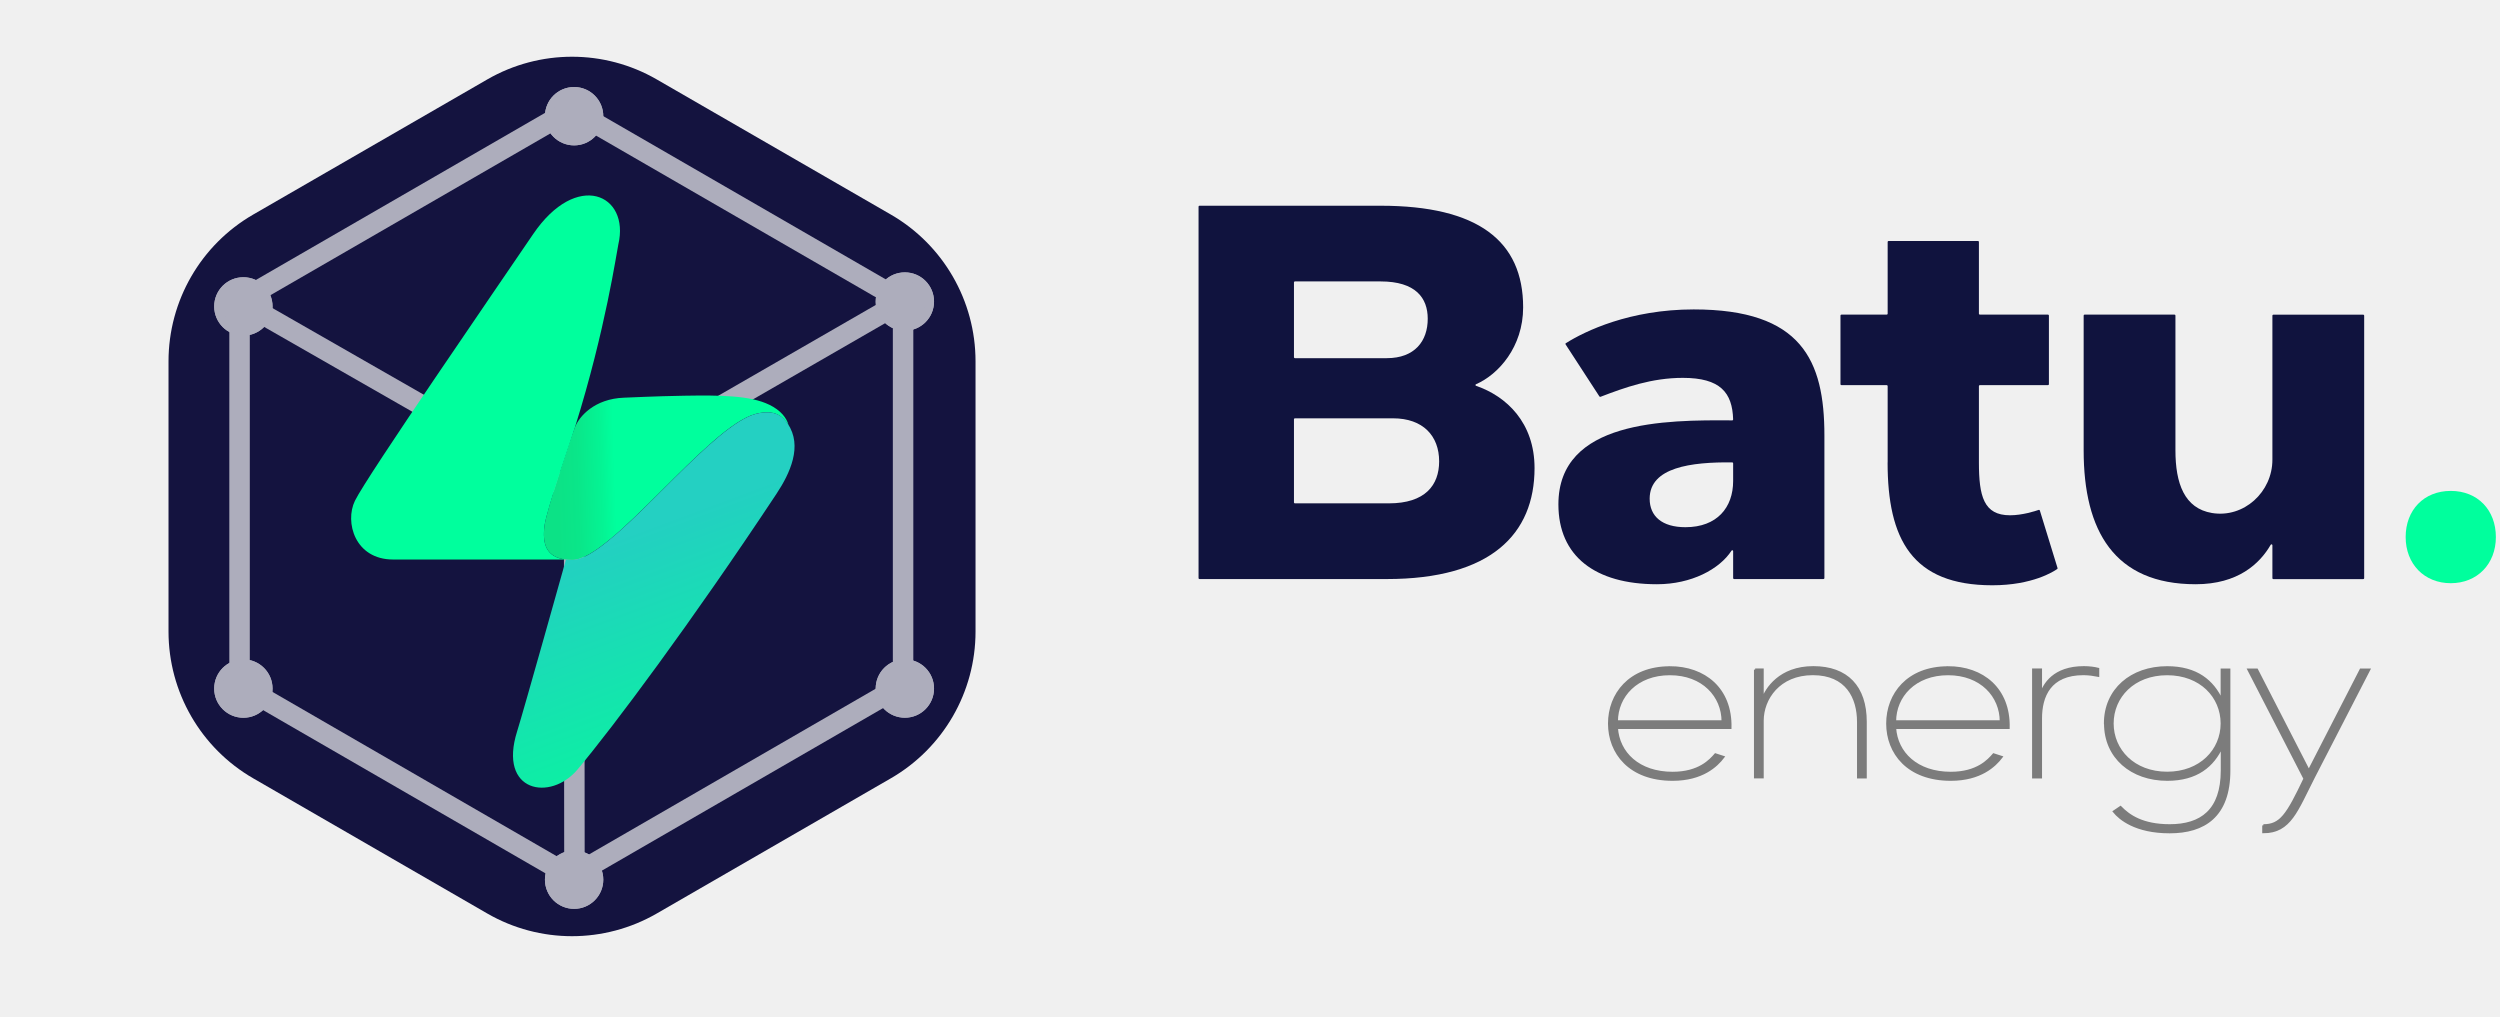
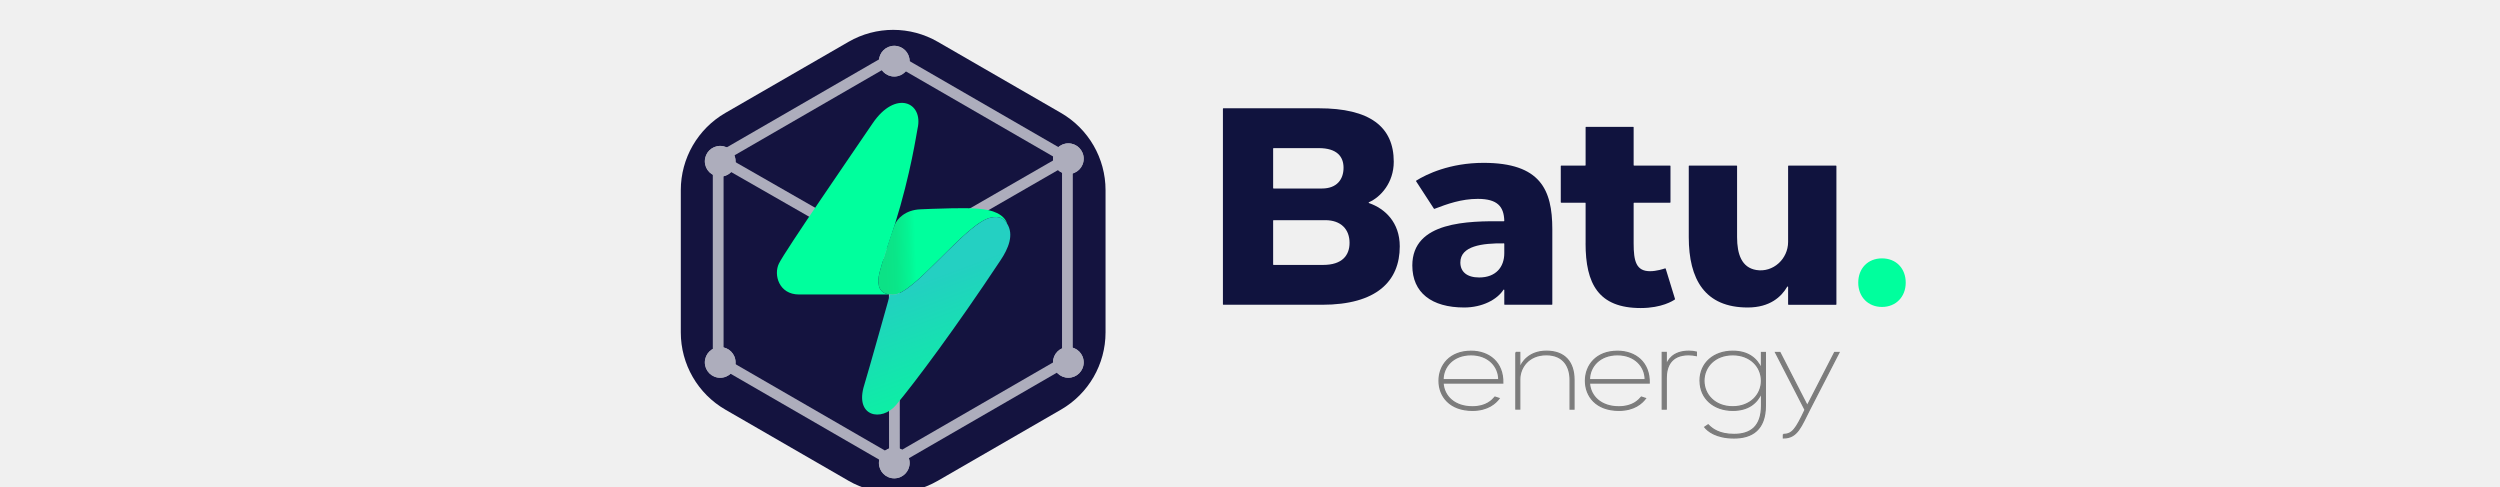
- <svg xmlns="http://www.w3.org/2000/svg" width="514" height="209" viewBox="0 0 514 209" fill="none">
+ <svg xmlns="http://www.w3.org/2000/svg" width="514" height="100" viewBox="0 0 514 190" fill="none">
  <g clip-path="url(#clip0_619_2087)">
    <path d="M246.422 42.483C246.422 42.377 246.502 42.297 246.608 42.297H283.841C303.883 42.297 313.158 49.546 313.158 63.192C313.158 71.347 308.054 77.011 303.47 78.996C303.31 79.063 303.323 79.276 303.483 79.329C309.706 81.462 315.503 86.872 315.503 96.24C315.503 109.779 306.548 119.054 285.12 119.054H246.608C246.502 119.054 246.422 118.974 246.422 118.867V42.483ZM285.12 73.639C290.877 73.639 293.542 70.121 293.542 65.537C293.542 61.273 291.09 57.861 283.841 57.861H266.224C266.118 57.861 266.038 57.941 266.038 58.048V73.453C266.038 73.559 266.118 73.639 266.224 73.639H285.12ZM285.547 103.489C293.009 103.489 295.888 99.758 295.888 94.854C295.888 89.63 292.583 86.006 286.399 86.006H266.224C266.118 86.006 266.038 86.086 266.038 86.192V103.303C266.038 103.409 266.118 103.489 266.224 103.489H285.547Z" fill="#10133E" />
    <path d="M356.334 113.309C356.334 113.123 356.094 113.056 356.001 113.216C353.535 117.014 347.779 120.119 340.663 120.119C327.976 120.119 320.407 114.362 320.407 103.701C320.407 86.404 342.382 86.325 356.147 86.431C356.254 86.431 356.334 86.338 356.334 86.231C356.174 80.701 353.682 77.689 345.993 77.689C339.557 77.689 334.053 79.675 329.069 81.581C328.989 81.607 328.896 81.581 328.843 81.514L321.886 70.813C321.833 70.72 321.846 70.613 321.94 70.56C325.871 68.081 335.079 63.617 348.232 63.617C370.406 63.617 375.097 74.065 375.097 89.523V118.866C375.097 118.973 375.017 119.053 374.91 119.053H356.52C356.414 119.053 356.334 118.973 356.334 118.866V113.309ZM339.17 102.529C339.17 106.153 341.729 108.392 346.526 108.392C353.029 108.392 356.334 104.341 356.334 98.904V95.253C356.334 95.146 356.254 95.066 356.147 95.066C347.685 94.973 339.17 96.079 339.17 102.529Z" fill="#10133E" />
    <path d="M388.103 95.068V79.37C388.103 79.264 388.023 79.184 387.916 79.184H378.588C378.481 79.184 378.401 79.104 378.401 78.997V64.872C378.401 64.765 378.481 64.685 378.588 64.685H387.916C388.023 64.685 388.103 64.605 388.103 64.499V49.733C388.103 49.627 388.183 49.547 388.289 49.547H406.679C406.785 49.547 406.865 49.627 406.865 49.733V64.499C406.865 64.605 406.945 64.685 407.052 64.685H421.071C421.177 64.685 421.257 64.765 421.257 64.872V78.997C421.257 79.104 421.177 79.184 421.071 79.184H407.052C406.945 79.184 406.865 79.264 406.865 79.37V95.068C406.865 101.997 407.825 105.942 413.262 105.942C415.82 105.942 418.459 105.076 419.152 104.836C419.245 104.796 419.365 104.863 419.392 104.956L423.03 116.789C423.056 116.869 423.03 116.949 422.963 116.989C422.27 117.482 417.899 120.334 409.624 120.334C393.1 120.334 388.089 110.846 388.089 95.068H388.103Z" fill="#10133E" />
    <path d="M467.205 112.097C467.205 111.91 466.952 111.844 466.859 112.004C464.607 115.895 460.129 120.119 451.427 120.119C434.69 120.119 428.4 109.139 428.4 92.615V64.87C428.4 64.763 428.48 64.684 428.587 64.684H447.083C447.19 64.684 447.27 64.763 447.27 64.87V92.615C447.27 99.358 449.095 104.528 454.786 105.474C461.342 106.553 467.205 101.157 467.205 94.52V64.883C467.205 64.777 467.285 64.697 467.392 64.697H485.888C485.995 64.697 486.075 64.777 486.075 64.883V118.88C486.075 118.987 485.995 119.066 485.888 119.066H467.392C467.285 119.066 467.205 118.987 467.205 118.88V112.11V112.097Z" fill="#10133E" />
    <path d="M494.603 110.418C494.603 104.874 498.334 100.93 503.877 100.93C509.421 100.93 513.152 104.874 513.152 110.418C513.152 115.961 509.314 119.906 503.877 119.906C498.44 119.906 494.603 115.961 494.603 110.418Z" fill="#00FF9D" />
    <path d="M343.328 137.219C350.364 137.219 355.934 141.576 355.747 149.638H332.4C332.733 154.836 336.904 158.927 343.887 158.927C349.377 158.927 351.67 156.301 352.696 155.129L354.295 155.648C352.935 157.434 349.977 160.286 343.887 160.286C335.025 160.286 330.854 154.756 330.854 148.759C330.854 142.762 335.026 137.232 343.328 137.232V137.219ZM354.201 148.333C354.201 143.135 350.164 138.578 343.328 138.578C336.491 138.578 332.4 143.122 332.4 148.333H354.201Z" fill="#7C7C7C" stroke="#7C7C7C" stroke-width="0.5" />
    <path d="M360.864 137.687H362.37V143.87C363.116 141.671 365.928 137.207 372.818 137.207C379.707 137.207 383.558 141.191 383.558 148.414V159.808H382.052V148.414C382.052 143.444 379.707 138.566 372.724 138.566C365.742 138.566 362.37 143.67 362.37 148.174V159.794H360.864V137.673V137.687Z" fill="#7C7C7C" stroke="#7C7C7C" stroke-width="0.5" />
    <path d="M400.522 137.219C407.558 137.219 413.128 141.576 412.942 149.638H389.595C389.928 154.836 394.099 158.927 401.082 158.927C406.572 158.927 408.864 156.301 409.89 155.129L411.489 155.648C410.13 157.434 407.171 160.286 401.082 160.286C392.22 160.286 388.049 154.756 388.049 148.759C388.049 142.762 392.22 137.232 400.522 137.232V137.219ZM411.396 148.333C411.396 143.135 407.358 138.578 400.522 138.578C393.686 138.578 389.595 143.122 389.595 148.333H411.396Z" fill="#7C7C7C" stroke="#7C7C7C" stroke-width="0.5" />
    <path d="M418.046 137.687H419.592V142.791C420.245 140.778 422.217 137.207 428.453 137.207C429.533 137.207 430.652 137.354 431.358 137.54V138.899C430.612 138.753 429.44 138.566 428.36 138.566C421.377 138.566 419.592 143.204 419.592 147.708V159.808H418.046V137.687Z" fill="#7C7C7C" stroke="#7C7C7C" stroke-width="0.5" />
    <path d="M432.811 148.746C432.811 141.803 438.207 137.219 445.563 137.219C451.613 137.219 454.985 140.031 456.81 144.068V137.698H458.316V158.42C458.316 167.842 453.119 171.08 446.083 171.08C439.047 171.08 435.822 168.308 434.65 166.855L435.969 165.963C437.661 167.695 440.42 169.707 446.096 169.707C452.559 169.707 456.837 166.656 456.837 158.407V153.436C455.011 157.474 451.64 160.286 445.59 160.286C438.234 160.286 432.837 155.688 432.837 148.759L432.811 148.746ZM456.81 148.746C456.81 143.255 452.493 138.578 445.563 138.578C438.634 138.578 434.316 143.269 434.316 148.746C434.316 154.223 438.674 158.913 445.563 158.913C452.453 158.913 456.81 154.223 456.81 148.746Z" fill="#7C7C7C" stroke="#7C7C7C" stroke-width="0.5" />
    <path d="M465.353 169.708C468.911 169.708 470.27 167.602 473.841 160.1L462.314 137.699H464.007L474.694 158.514L485.382 137.699H487.074L475.68 159.82C472.216 166.576 470.856 171.067 465.366 171.067V169.708H465.353Z" fill="#7C7C7C" stroke="#7C7C7C" stroke-width="0.5" />
    <path d="M34.647 74.282V129.852C34.647 142.296 41.285 153.803 52.063 160.025L100.185 187.816C110.964 194.037 124.24 194.037 135.03 187.816L183.152 160.025C193.93 153.803 200.569 142.296 200.569 129.852V74.282C200.569 61.839 193.93 50.331 183.152 44.109L135.03 16.331C124.252 10.109 110.975 10.109 100.185 16.331L52.063 44.109C41.285 50.331 34.647 61.839 34.647 74.282Z" fill="#14133F" />
    <g opacity="0.65">
      <path fill-rule="evenodd" clip-rule="evenodd" d="M116.001 179.854L115.932 101.074L120.142 101.07L120.212 179.851L116.001 179.854Z" fill="white" />
      <path fill-rule="evenodd" clip-rule="evenodd" d="M116.649 102.903L48.208 63.721L50.3 60.066L118.741 99.248L116.649 102.903Z" fill="white" />
      <path fill-rule="evenodd" clip-rule="evenodd" d="M186.725 63.715L118.746 102.896L116.644 99.248L184.622 60.066L186.725 63.715Z" fill="white" />
      <path fill-rule="evenodd" clip-rule="evenodd" d="M117.464 20.082L187.779 60.712V141.992L117.464 182.633L47.148 141.992V60.712L117.464 20.082ZM51.359 63.142V139.562L117.464 177.77L183.569 139.562V63.142L117.464 24.945L51.359 63.142Z" fill="white" />
    </g>
    <path d="M158.149 83.21C154.252 81.313 148.203 81.232 140.663 81.359C134.21 81.475 129.792 81.718 128.3 81.764C122.24 81.984 119.094 85.592 118.227 87.813C117.348 90.056 112.387 104.825 111.959 108.028C111.404 112.215 112.491 115.117 117.683 115.117C125.617 115.117 145.728 87.512 155.42 85.083C159.363 84.1 160.89 85.581 162.116 87.385C161.746 85.962 160.555 84.366 158.138 83.198L158.149 83.21Z" fill="url(#paint0_linear_619_2087)" />
    <path d="M116.249 115.037C112.282 114.528 111.461 111.798 111.958 108.028C112.386 104.825 117.509 90.103 118.226 87.813C124.541 67.644 126.796 51.718 127.131 50.25C129.548 39.934 118.562 34.949 109.599 48.157C102.255 58.981 75.459 97.863 72.973 102.963C70.833 107.357 72.973 115.037 80.825 115.037C92.413 115.037 116.26 115.037 116.26 115.037H116.249Z" fill="#00FF9D" />
    <path d="M116.365 115.048C117.984 115.233 119.083 115.129 121.188 113.926C130.486 108.618 146.943 87.246 155.432 85.083C159.445 84.065 161.017 85.731 161.977 87.153C165.054 91.698 162.428 97.33 159.653 101.517C142.051 128.093 126.091 149.43 118.759 158.185C113.185 164.846 102.348 162.915 106.327 150.344C107.564 146.435 116.365 115.036 116.365 115.036V115.048Z" fill="url(#paint1_linear_619_2087)" />
    <path d="M186.037 147.562C189.351 147.562 192.037 144.876 192.037 141.562C192.037 138.249 189.351 135.562 186.037 135.562C182.723 135.562 180.037 138.249 180.037 141.562C180.037 144.876 182.723 147.562 186.037 147.562Z" fill="#ADADBC" />
    <path fill-rule="evenodd" clip-rule="evenodd" d="M186.037 145.878C188.421 145.878 190.353 143.946 190.353 141.562C190.353 139.179 188.421 137.247 186.037 137.247C183.654 137.247 181.721 139.179 181.721 141.562C181.721 143.946 183.654 145.878 186.037 145.878ZM192.037 141.562C192.037 144.876 189.351 147.562 186.037 147.562C182.723 147.562 180.037 144.876 180.037 141.562C180.037 138.249 182.723 135.562 186.037 135.562C189.351 135.562 192.037 138.249 192.037 141.562Z" fill="#ADADBC" />
    <path d="M118.037 186.859C121.351 186.859 124.037 184.173 124.037 180.859C124.037 177.546 121.351 174.859 118.037 174.859C114.723 174.859 112.037 177.546 112.037 180.859C112.037 184.173 114.723 186.859 118.037 186.859Z" fill="#ADADBC" />
    <path fill-rule="evenodd" clip-rule="evenodd" d="M118.037 185.175C120.421 185.175 122.353 183.243 122.353 180.859C122.353 178.476 120.421 176.544 118.037 176.544C115.654 176.544 113.721 178.476 113.721 180.859C113.721 183.243 115.654 185.175 118.037 185.175ZM124.037 180.859C124.037 184.173 121.351 186.859 118.037 186.859C114.723 186.859 112.037 184.173 112.037 180.859C112.037 177.546 114.723 174.859 118.037 174.859C121.351 174.859 124.037 177.546 124.037 180.859Z" fill="#ADADBC" />
    <path d="M50.037 147.57C53.351 147.57 56.037 144.884 56.037 141.57C56.037 138.257 53.351 135.57 50.037 135.57C46.723 135.57 44.037 138.257 44.037 141.57C44.037 144.884 46.723 147.57 50.037 147.57Z" fill="#ADADBC" />
    <path fill-rule="evenodd" clip-rule="evenodd" d="M50.037 145.886C52.421 145.886 54.353 143.954 54.353 141.57C54.353 139.187 52.421 137.255 50.037 137.255C47.654 137.255 45.721 139.187 45.721 141.57C45.721 143.954 47.654 145.886 50.037 145.886ZM56.037 141.57C56.037 144.884 53.351 147.57 50.037 147.57C46.723 147.57 44.037 144.884 44.037 141.57C44.037 138.257 46.723 135.57 50.037 135.57C53.351 135.57 56.037 138.257 56.037 141.57Z" fill="#ADADBC" />
    <path d="M50.037 69C53.351 69 56.037 66.314 56.037 63C56.037 59.686 53.351 57 50.037 57C46.723 57 44.037 59.686 44.037 63C44.037 66.314 46.723 69 50.037 69Z" fill="#ADADBC" />
    <path fill-rule="evenodd" clip-rule="evenodd" d="M50.037 67.316C52.421 67.316 54.353 65.383 54.353 63C54.353 60.617 52.421 58.684 50.037 58.684C47.654 58.684 45.721 60.617 45.721 63C45.721 65.383 47.654 67.316 50.037 67.316ZM56.037 63C56.037 66.314 53.351 69 50.037 69C46.723 69 44.037 66.314 44.037 63C44.037 59.686 46.723 57 50.037 57C53.351 57 56.037 59.686 56.037 63Z" fill="#ADADBC" />
    <path d="M118.037 29.891C121.351 29.891 124.037 27.204 124.037 23.891C124.037 20.577 121.351 17.891 118.037 17.891C114.723 17.891 112.037 20.577 112.037 23.891C112.037 27.204 114.723 29.891 118.037 29.891Z" fill="#ADADBC" />
    <path fill-rule="evenodd" clip-rule="evenodd" d="M118.037 28.206C120.421 28.206 122.353 26.274 122.353 23.891C122.353 21.507 120.421 19.575 118.037 19.575C115.654 19.575 113.721 21.507 113.721 23.891C113.721 26.274 115.654 28.206 118.037 28.206ZM124.037 23.891C124.037 27.204 121.351 29.891 118.037 29.891C114.723 29.891 112.037 27.204 112.037 23.891C112.037 20.577 114.723 17.891 118.037 17.891C121.351 17.891 124.037 20.577 124.037 23.891Z" fill="#ADADBC" />
    <path d="M186.037 68C189.351 68 192.037 65.314 192.037 62C192.037 58.686 189.351 56 186.037 56C182.723 56 180.037 58.686 180.037 62C180.037 65.314 182.723 68 186.037 68Z" fill="#ADADBC" />
    <path fill-rule="evenodd" clip-rule="evenodd" d="M186.037 66.316C188.421 66.316 190.353 64.383 190.353 62C190.353 59.617 188.421 57.684 186.037 57.684C183.654 57.684 181.721 59.617 181.721 62C181.721 64.383 183.654 66.316 186.037 66.316ZM192.037 62C192.037 65.314 189.351 68 186.037 68C182.723 68 180.037 65.314 180.037 62C180.037 58.686 182.723 56 186.037 56C189.351 56 192.037 58.686 192.037 62Z" fill="#ADADBC" />
  </g>
  <defs>
    <linearGradient id="paint0_linear_619_2087" x1="126.403" y1="98.314" x2="114.341" y2="98.73" gradientUnits="userSpaceOnUse">
      <stop stop-color="#00FF9D" />
      <stop offset="0.22" stop-color="#04F494" />
      <stop offset="0.64" stop-color="#0AE689" />
      <stop offset="1" stop-color="#0CE286" />
    </linearGradient>
    <linearGradient id="paint1_linear_619_2087" x1="129.274" y1="109.803" x2="145.108" y2="152.367" gradientUnits="userSpaceOnUse">
      <stop stop-color="#24D0C2" />
      <stop offset="0.05" stop-color="#22D1C0" />
      <stop offset="1" stop-color="#0CF0A3" />
    </linearGradient>
    <clipPath id="clip0_619_2087">
      <rect width="513.153" height="208.35" fill="white" />
    </clipPath>
  </defs>
</svg>
